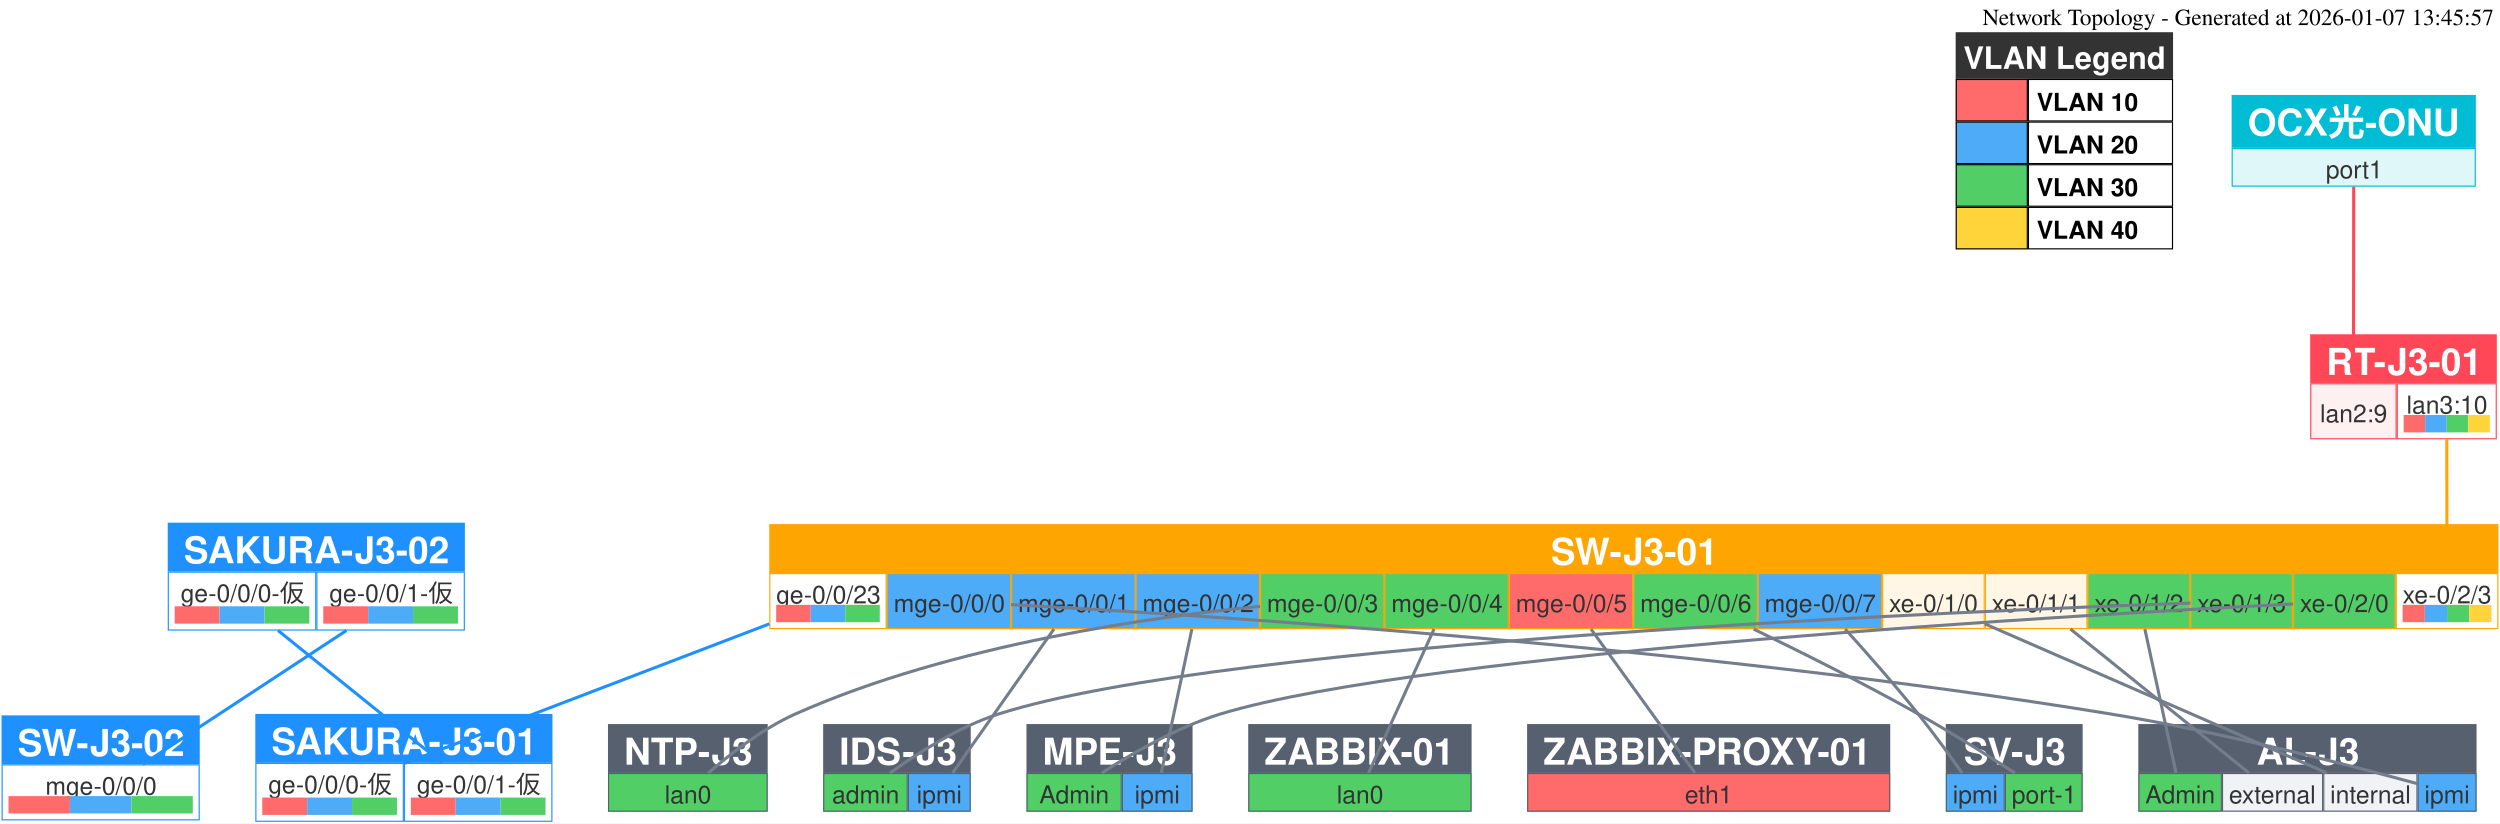
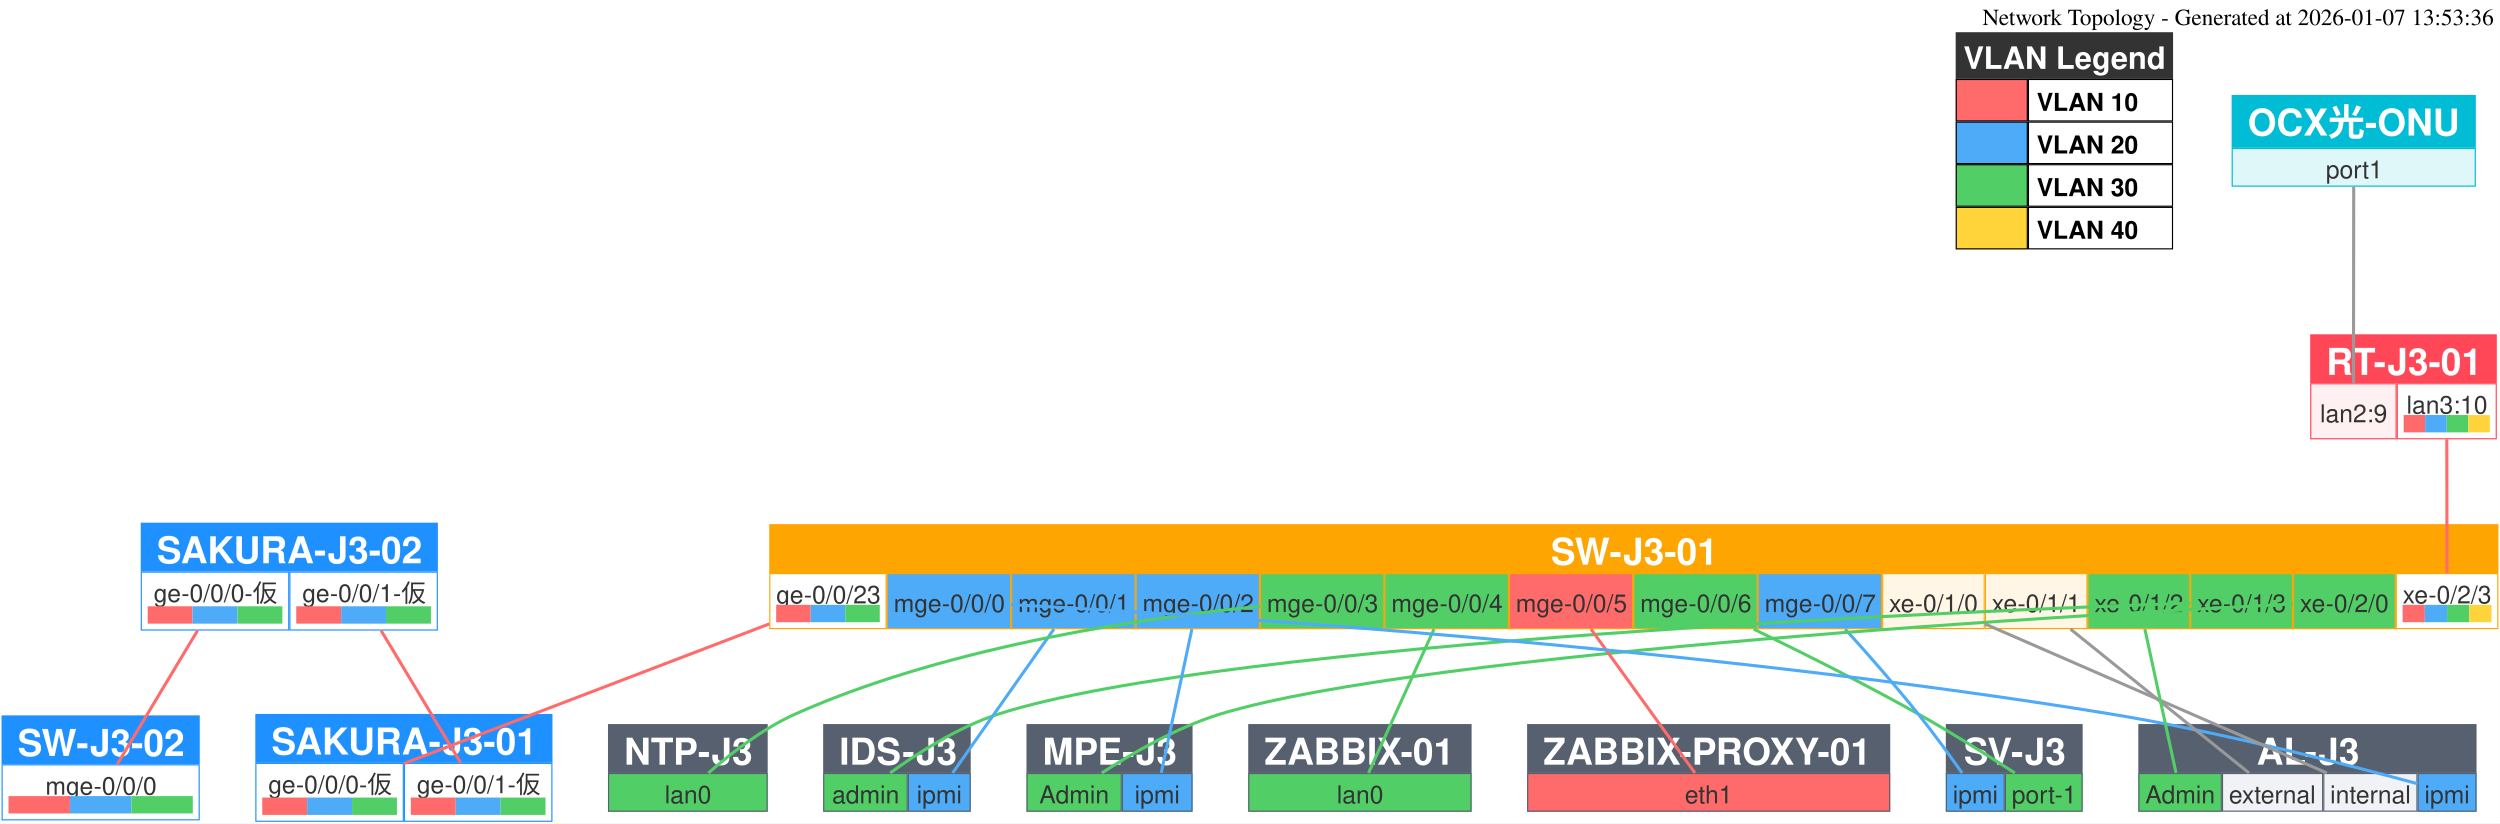
<svg xmlns="http://www.w3.org/2000/svg" width="6480pt" height="2134pt" viewBox="0.00 0.00 6480.00 2134.00">
  <g id="graph0" class="graph" transform="scale(1 1) rotate(0) translate(4 2130.25)">
    <polygon fill="#ffffff" stroke="none" points="-4,4 -4,-2130.25 6475.88,-2130.25 6475.88,4 -4,4" />
-     <text xml:space="preserve" text-anchor="middle" x="5797.12" y="-2065.25" font-family="Times,serif" font-size="60.00">Network Topology - Generated at 2026-01-07 13:45:57</text>
+     <text xml:space="preserve" text-anchor="middle" x="5797.12" y="-2065.25" font-family="Times,serif" font-size="60.00">Network Topology - Generated at 2026-01-07 13:53:36</text>
    <g id="node1" class="node">
      <polygon fill="#ffffff" stroke="none" points="5065.12,-1483.75 5065.12,-2046.75 5628.62,-2046.75 5628.62,-1483.75 5065.12,-1483.75" />
      <polygon fill="#333333" stroke="none" points="5065.12,-1925.75 5065.12,-2046.75 5628.62,-2046.75 5628.62,-1925.75 5065.12,-1925.75" />
      <text xml:space="preserve" text-anchor="start" x="5085.12" y="-1951.75" font-family="Helvetica,sans-Serif" font-weight="bold" font-size="80.00" fill="#ffffff">VLAN Legend</text>
      <polygon fill="#ff6b6b" stroke="none" points="5065.12,-1815.25 5065.12,-1925.75 5252.25,-1925.75 5252.25,-1815.25 5065.12,-1815.25" />
      <polygon fill="none" stroke="black" stroke-width="3" points="5066.62,-1816.75 5066.62,-1924.25 5250.75,-1924.25 5250.75,-1816.75 5066.62,-1816.75" />
      <polygon fill="none" stroke="black" stroke-width="3" points="5253.75,-1816.75 5253.75,-1924.25 5627.12,-1924.25 5627.12,-1816.75 5253.75,-1816.75" />
      <text xml:space="preserve" text-anchor="start" x="5275.25" y="-1842.95" font-family="Helvetica,sans-Serif" font-weight="bold" font-size="64.00">VLAN 10</text>
      <polygon fill="#4dabf7" stroke="none" stroke-width="3" points="5065.12,-1704.75 5065.12,-1815.25 5252.25,-1815.25 5252.25,-1704.75 5065.12,-1704.75" />
      <polygon fill="none" stroke="black" stroke-width="3" points="5066.62,-1706.25 5066.62,-1813.75 5250.75,-1813.75 5250.75,-1706.25 5066.62,-1706.25" />
      <polygon fill="none" stroke="black" stroke-width="3" points="5253.75,-1706.25 5253.75,-1813.75 5627.12,-1813.75 5627.12,-1706.25 5253.75,-1706.25" />
      <text xml:space="preserve" text-anchor="start" x="5275.25" y="-1732.45" font-family="Helvetica,sans-Serif" font-weight="bold" font-size="64.00">VLAN 20</text>
      <polygon fill="#51cf66" stroke="none" stroke-width="3" points="5065.12,-1594.25 5065.12,-1704.75 5252.25,-1704.75 5252.25,-1594.25 5065.12,-1594.25" />
      <polygon fill="none" stroke="black" stroke-width="3" points="5066.62,-1595.75 5066.62,-1703.25 5250.75,-1703.25 5250.75,-1595.75 5066.62,-1595.75" />
      <polygon fill="none" stroke="black" stroke-width="3" points="5253.75,-1595.75 5253.75,-1703.25 5627.12,-1703.25 5627.12,-1595.75 5253.75,-1595.75" />
      <text xml:space="preserve" text-anchor="start" x="5275.25" y="-1621.95" font-family="Helvetica,sans-Serif" font-weight="bold" font-size="64.00">VLAN 30</text>
      <polygon fill="#ffd43b" stroke="none" stroke-width="3" points="5065.12,-1483.75 5065.12,-1594.25 5252.25,-1594.25 5252.25,-1483.75 5065.12,-1483.75" />
      <polygon fill="none" stroke="black" stroke-width="3" points="5066.62,-1485.25 5066.62,-1592.75 5250.75,-1592.75 5250.75,-1485.25 5066.62,-1485.25" />
      <polygon fill="none" stroke="black" stroke-width="3" points="5253.75,-1485.25 5253.75,-1592.75 5627.12,-1592.75 5627.12,-1485.25 5253.75,-1485.25" />
      <text xml:space="preserve" text-anchor="start" x="5275.25" y="-1511.45" font-family="Helvetica,sans-Serif" font-weight="bold" font-size="64.00">VLAN 40</text>
    </g>
    <g id="node2" class="node">
-       <polygon fill="#ffffff" stroke="none" points="5780.38,-1646.38 5780.38,-1884.12 6413.38,-1884.12 6413.38,-1646.38 5780.38,-1646.38" />
-       <polygon fill="#00bcd4" stroke="none" points="5780.38,-1746.88 5780.38,-1884.12 6413.38,-1884.12 6413.38,-1746.88 5780.38,-1746.88" />
-       <text xml:space="preserve" text-anchor="start" x="5795.38" y="-1778.92" font-family="Helvetica,sans-Serif" font-weight="bold" font-size="96.00" fill="#ffffff"> OCX光-ONU </text>
-       <polygon fill="#e0f7fa" stroke="none" points="5780.38,-1646.38 5780.38,-1746.88 6413.38,-1746.88 6413.38,-1646.38 5780.38,-1646.38" />
-       <polygon fill="none" stroke="#00bcd4" stroke-width="3" points="5781.88,-1647.88 5781.88,-1745.38 6411.88,-1745.38 6411.88,-1647.88 5781.88,-1647.88" />
-       <text xml:space="preserve" text-anchor="start" x="6024.5" y="-1668.08" font-family="Helvetica,sans-Serif" font-size="64.00" fill="#333333">port1</text>
-     </g>
-     <g id="node7" class="node">
-       <polygon fill="#ffffff" stroke="none" points="5984,-991.5 5984,-1263.75 6467.75,-1263.75 6467.75,-991.5 5984,-991.5" />
-       <polygon fill="#ff4757" stroke="none" points="5984,-1137 5984,-1263.75 6467.75,-1263.75 6467.75,-1137 5984,-1137" />
-       <text xml:space="preserve" text-anchor="start" x="5999" y="-1158.55" font-family="Helvetica,sans-Serif" font-weight="bold" font-size="96.00" fill="#ffffff"> RT-J3-01 </text>
-       <polygon fill="#fff0f1" stroke="none" points="5984,-991.5 5984,-1137 6208.25,-1137 6208.25,-991.5 5984,-991.5" />
-       <polygon fill="none" stroke="#ff4757" stroke-width="3" points="5985.5,-993 5985.5,-1135.5 6206.75,-1135.5 6206.75,-993 5985.5,-993" />
-       <text xml:space="preserve" text-anchor="start" x="6009.5" y="-1035.7" font-family="Helvetica,sans-Serif" font-size="64.00" fill="#333333">lan2:9</text>
-       <polygon fill="none" stroke="#ff4757" stroke-width="3" points="6209.75,-993 6209.75,-1135.5 6466.25,-1135.5 6466.25,-993 6209.75,-993" />
-       <polygon fill="#ffffff" stroke="none" stroke-width="3" points="6226.25,-1054.5 6226.25,-1119 6449.75,-1119 6449.75,-1054.5 6226.25,-1054.5" />
-       <text xml:space="preserve" text-anchor="start" x="6233.75" y="-1058.2" font-family="Helvetica,sans-Serif" font-size="64.00" fill="#333333">lan3:10</text>
-       <polygon fill="#ff6b6b" stroke="none" stroke-width="3" points="6226.25,-1009.5 6226.25,-1054.5 6282.12,-1054.5 6282.12,-1009.5 6226.25,-1009.5" />
-       <polygon fill="#4dabf7" stroke="none" stroke-width="3" points="6282.12,-1009.5 6282.12,-1054.5 6338,-1054.5 6338,-1009.5 6282.12,-1009.5" />
-       <polygon fill="#51cf66" stroke="none" stroke-width="3" points="6338,-1009.5 6338,-1054.5 6393.88,-1054.5 6393.88,-1009.5 6338,-1009.5" />
-       <polygon fill="#ffd43b" stroke="none" stroke-width="3" points="6393.88,-1009.5 6393.88,-1054.5 6449.75,-1054.5 6449.75,-1009.5 6393.88,-1009.5" />
-     </g>
-     <g id="edge2" class="edge">
-       <path fill="none" stroke="#ff4757" stroke-width="8" d="M6096.82,-1646.42C6096.68,-1535.66 6096.36,-1266.35 6096.21,-1136.96" />
-     </g>
-     <g id="node3" class="node">
-       <polygon fill="#ffffff" stroke="none" points="657.75,0 657.75,-279.75 1428,-279.75 1428,0 657.75,0" />
-       <polygon fill="#1e90ff" stroke="none" points="657.75,-153 657.75,-279.75 1428,-279.75 1428,-153 657.75,-153" />
-       <text xml:space="preserve" text-anchor="start" x="672.75" y="-174.55" font-family="Helvetica,sans-Serif" font-weight="bold" font-size="96.00" fill="#ffffff"> SAKURA-J3-01 </text>
-       <polygon fill="none" stroke="#1e90ff" stroke-width="3" points="659.25,-1.5 659.25,-151.5 1041.38,-151.5 1041.38,-1.5 659.25,-1.5" />
-       <polygon fill="#ffffff" stroke="none" stroke-width="3" points="675.75,-63 675.75,-135 1024.88,-135 1024.88,-63 675.75,-63" />
-       <text xml:space="preserve" text-anchor="start" x="691.31" y="-74.2" font-family="Helvetica,sans-Serif" font-size="64.00" fill="#333333">ge-0/0/0-仮</text>
-       <polygon fill="#ff6b6b" stroke="none" stroke-width="3" points="675.75,-18 675.75,-63 792.12,-63 792.12,-18 675.75,-18" />
-       <polygon fill="#4dabf7" stroke="none" stroke-width="3" points="792.12,-18 792.12,-63 908.5,-63 908.5,-18 792.12,-18" />
-       <polygon fill="#51cf66" stroke="none" stroke-width="3" points="908.5,-18 908.5,-63 1024.88,-63 1024.88,-18 908.5,-18" />
-       <polygon fill="none" stroke="#1e90ff" stroke-width="3" points="1044.38,-1.5 1044.38,-151.5 1426.5,-151.5 1426.5,-1.5 1044.38,-1.5" />
-       <polygon fill="#ffffff" stroke="none" stroke-width="3" points="1060.88,-63 1060.88,-135 1410,-135 1410,-63 1060.88,-63" />
-       <text xml:space="preserve" text-anchor="start" x="1076.44" y="-74.2" font-family="Helvetica,sans-Serif" font-size="64.00" fill="#333333">ge-0/0/1-仮</text>
-       <polygon fill="#ff6b6b" stroke="none" stroke-width="3" points="1060.88,-18 1060.88,-63 1177.25,-63 1177.25,-18 1060.88,-18" />
-       <polygon fill="#4dabf7" stroke="none" stroke-width="3" points="1177.25,-18 1177.25,-63 1293.62,-63 1293.62,-18 1177.25,-18" />
-       <polygon fill="#51cf66" stroke="none" stroke-width="3" points="1293.62,-18 1293.62,-63 1410,-63 1410,-18 1293.62,-18" />
-     </g>
-     <g id="node4" class="node">
-       <polygon fill="#ffffff" stroke="none" points="2656.62,-26.25 2656.62,-253.5 3087.12,-253.5 3087.12,-26.25 2656.62,-26.25" />
-       <polygon fill="#57606f" stroke="none" points="2656.62,-126.75 2656.62,-253.5 3087.12,-253.5 3087.12,-126.75 2656.62,-126.75" />
-       <text xml:space="preserve" text-anchor="start" x="2671.62" y="-148.3" font-family="Helvetica,sans-Serif" font-weight="bold" font-size="96.00" fill="#ffffff"> MPE-J3 </text>
-       <polygon fill="#51cf66" stroke="none" points="2656.62,-26.25 2656.62,-126.75 2903.75,-126.75 2903.75,-26.25 2656.62,-26.25" />
-       <polygon fill="none" stroke="#57606f" stroke-width="3" points="2658.12,-27.75 2658.12,-125.25 2902.25,-125.25 2902.25,-27.75 2658.12,-27.75" />
-       <text xml:space="preserve" text-anchor="start" x="2689.81" y="-47.95" font-family="Helvetica,sans-Serif" font-size="64.00" fill="#333333">Admin</text>
-       <polygon fill="#4dabf7" stroke="none" stroke-width="3" points="2903.75,-26.25 2903.75,-126.75 3087.12,-126.75 3087.12,-26.25 2903.75,-26.25" />
-       <polygon fill="none" stroke="#57606f" stroke-width="3" points="2905.25,-27.75 2905.25,-125.25 3085.62,-125.25 3085.62,-27.75 2905.25,-27.75" />
-       <text xml:space="preserve" text-anchor="start" x="2936.94" y="-47.95" font-family="Helvetica,sans-Serif" font-size="64.00" fill="#333333">ipmi</text>
-     </g>
-     <g id="node5" class="node">
      <polygon fill="#ffffff" stroke="none" points="3231.38,-26.25 3231.38,-253.5 3810.38,-253.5 3810.38,-26.25 3231.38,-26.25" />
      <polygon fill="#57606f" stroke="none" points="3231.38,-126.75 3231.38,-253.5 3810.38,-253.5 3810.38,-126.75 3231.38,-126.75" />
      <text xml:space="preserve" text-anchor="start" x="3246.38" y="-148.3" font-family="Helvetica,sans-Serif" font-weight="bold" font-size="96.00" fill="#ffffff"> ZABBIX-01 </text>
      <polygon fill="#51cf66" stroke="none" points="3231.38,-26.25 3231.38,-126.75 3810.38,-126.75 3810.38,-26.25 3231.38,-26.25" />
      <polygon fill="none" stroke="#57606f" stroke-width="3" points="3232.88,-27.75 3232.88,-125.25 3808.88,-125.25 3808.88,-27.75 3232.88,-27.75" />
      <text xml:space="preserve" text-anchor="start" x="3460.88" y="-47.95" font-family="Helvetica,sans-Serif" font-size="64.00" fill="#333333">lan0</text>
    </g>
-     <g id="node6" class="node">
-       <polygon fill="#ffffff" stroke="none" points="3954.25,-26.25 3954.25,-253.5 4895.5,-253.5 4895.5,-26.25 3954.25,-26.25" />
-       <polygon fill="#57606f" stroke="none" points="3954.25,-126.75 3954.25,-253.5 4895.5,-253.5 4895.5,-126.75 3954.25,-126.75" />
-       <text xml:space="preserve" text-anchor="start" x="3969.25" y="-148.3" font-family="Helvetica,sans-Serif" font-weight="bold" font-size="96.00" fill="#ffffff"> ZABBIX-PROXY-01 </text>
-       <polygon fill="#ff6b6b" stroke="none" points="3954.25,-26.25 3954.25,-126.75 4895.5,-126.75 4895.5,-26.25 3954.25,-26.25" />
-       <polygon fill="none" stroke="#57606f" stroke-width="3" points="3955.75,-27.75 3955.75,-125.25 4894,-125.25 4894,-27.75 3955.75,-27.75" />
-       <text xml:space="preserve" text-anchor="start" x="4363" y="-47.95" font-family="Helvetica,sans-Serif" font-size="64.00" fill="#333333">eth1</text>
-     </g>
-     <g id="node14" class="node">
+     <g id="node3" class="node">
+       <polygon fill="#ffffff" stroke="none" points="5039.5,-26.25 5039.5,-253.5 5394.25,-253.5 5394.25,-26.25 5039.5,-26.25" />
+       <polygon fill="#57606f" stroke="none" points="5039.5,-126.75 5039.5,-253.5 5394.25,-253.5 5394.25,-126.75 5039.5,-126.75" />
+       <text xml:space="preserve" text-anchor="start" x="5059.38" y="-148.3" font-family="Helvetica,sans-Serif" font-weight="bold" font-size="96.00" fill="#ffffff"> SV-J3 </text>
+       <polygon fill="#4dabf7" stroke="none" points="5039.5,-26.25 5039.5,-126.75 5192.5,-126.75 5192.5,-26.25 5039.5,-26.25" />
+       <polygon fill="none" stroke="#57606f" stroke-width="3" points="5041,-27.75 5041,-125.25 5191,-125.25 5191,-27.75 5041,-27.75" />
+       <text xml:space="preserve" text-anchor="start" x="5057.5" y="-47.95" font-family="Helvetica,sans-Serif" font-size="64.00" fill="#333333">ipmi</text>
+       <polygon fill="#51cf66" stroke="none" stroke-width="3" points="5192.5,-26.25 5192.5,-126.75 5394.25,-126.75 5394.25,-26.25 5192.5,-26.25" />
+       <polygon fill="none" stroke="#57606f" stroke-width="3" points="5194,-27.75 5194,-125.25 5392.75,-125.25 5392.75,-27.75 5194,-27.75" />
+       <text xml:space="preserve" text-anchor="start" x="5210.5" y="-47.95" font-family="Helvetica,sans-Serif" font-size="64.00" fill="#333333">port-1</text>
+     </g>
+     <g id="node4" class="node">
      <polygon fill="#ffffff" stroke="none" points="1989.88,-499.5 1989.88,-771.75 6471.88,-771.75 6471.88,-499.5 1989.88,-499.5" />
      <polygon fill="#ffa502" stroke="none" points="1989.88,-645 1989.88,-771.75 6471.88,-771.75 6471.88,-645 1989.88,-645" />
      <text xml:space="preserve" text-anchor="start" x="3989" y="-666.55" font-family="Helvetica,sans-Serif" font-weight="bold" font-size="96.00" fill="#ffffff"> SW-J3-01 </text>
      <polygon fill="none" stroke="#ffa502" stroke-width="3" points="1991.38,-501 1991.38,-643.5 2292.88,-643.5 2292.88,-501 1991.38,-501" />
      <polygon fill="#ffffff" stroke="none" stroke-width="3" points="2007.88,-562.5 2007.88,-627 2276.38,-627 2276.38,-562.5 2007.88,-562.5" />
      <text xml:space="preserve" text-anchor="start" x="2007.88" y="-566.2" font-family="Helvetica,sans-Serif" font-size="64.00" fill="#333333">ge-0/0/23</text>
      <polygon fill="#ff6b6b" stroke="none" stroke-width="3" points="2007.88,-517.5 2007.88,-562.5 2097.38,-562.5 2097.38,-517.5 2007.88,-517.5" />
      <polygon fill="#4dabf7" stroke="none" stroke-width="3" points="2097.38,-517.5 2097.38,-562.5 2186.88,-562.5 2186.88,-517.5 2097.38,-517.5" />
      <polygon fill="#51cf66" stroke="none" stroke-width="3" points="2186.88,-517.5 2186.88,-562.5 2276.38,-562.5 2276.38,-517.5 2186.88,-517.5" />
      <polygon fill="#4dabf7" stroke="none" points="2294.38,-499.5 2294.38,-645 2616.88,-645 2616.88,-499.5 2294.38,-499.5" />
      <polygon fill="none" stroke="#ffa502" stroke-width="3" points="2295.88,-501 2295.88,-643.5 2615.38,-643.5 2615.38,-501 2295.88,-501" />
      <text xml:space="preserve" text-anchor="start" x="2312.38" y="-543.7" font-family="Helvetica,sans-Serif" font-size="64.00" fill="#333333">mge-0/0/0</text>
      <polygon fill="#4dabf7" stroke="none" stroke-width="3" points="2616.88,-499.5 2616.88,-645 2939.38,-645 2939.38,-499.5 2616.88,-499.5" />
      <polygon fill="none" stroke="#ffa502" stroke-width="3" points="2618.38,-501 2618.38,-643.5 2937.88,-643.5 2937.88,-501 2618.38,-501" />
      <text xml:space="preserve" text-anchor="start" x="2634.88" y="-543.7" font-family="Helvetica,sans-Serif" font-size="64.00" fill="#333333">mge-0/0/1</text>
      <polygon fill="#4dabf7" stroke="none" stroke-width="3" points="2939.38,-499.5 2939.38,-645 3261.88,-645 3261.88,-499.5 2939.38,-499.5" />
      <polygon fill="none" stroke="#ffa502" stroke-width="3" points="2940.88,-501 2940.88,-643.5 3260.38,-643.5 3260.38,-501 2940.88,-501" />
      <text xml:space="preserve" text-anchor="start" x="2957.38" y="-543.7" font-family="Helvetica,sans-Serif" font-size="64.00" fill="#333333">mge-0/0/2</text>
      <polygon fill="#51cf66" stroke="none" stroke-width="3" points="3261.88,-499.5 3261.88,-645 3584.38,-645 3584.38,-499.5 3261.88,-499.5" />
      <polygon fill="none" stroke="#ffa502" stroke-width="3" points="3263.38,-501 3263.38,-643.5 3582.88,-643.5 3582.88,-501 3263.38,-501" />
      <text xml:space="preserve" text-anchor="start" x="3279.88" y="-543.7" font-family="Helvetica,sans-Serif" font-size="64.00" fill="#333333">mge-0/0/3</text>
      <polygon fill="#51cf66" stroke="none" stroke-width="3" points="3584.38,-499.5 3584.38,-645 3906.88,-645 3906.88,-499.5 3584.38,-499.5" />
      <polygon fill="none" stroke="#ffa502" stroke-width="3" points="3585.88,-501 3585.88,-643.5 3905.38,-643.5 3905.38,-501 3585.88,-501" />
      <text xml:space="preserve" text-anchor="start" x="3602.38" y="-543.7" font-family="Helvetica,sans-Serif" font-size="64.00" fill="#333333">mge-0/0/4</text>
      <polygon fill="#ff6b6b" stroke="none" stroke-width="3" points="3906.88,-499.5 3906.88,-645 4229.38,-645 4229.38,-499.5 3906.88,-499.5" />
      <polygon fill="none" stroke="#ffa502" stroke-width="3" points="3908.38,-501 3908.38,-643.5 4227.88,-643.5 4227.88,-501 3908.38,-501" />
      <text xml:space="preserve" text-anchor="start" x="3924.88" y="-543.7" font-family="Helvetica,sans-Serif" font-size="64.00" fill="#333333">mge-0/0/5</text>
      <polygon fill="#51cf66" stroke="none" stroke-width="3" points="4229.38,-499.5 4229.38,-645 4551.88,-645 4551.88,-499.5 4229.38,-499.5" />
      <polygon fill="none" stroke="#ffa502" stroke-width="3" points="4230.88,-501 4230.88,-643.5 4550.38,-643.5 4550.38,-501 4230.88,-501" />
      <text xml:space="preserve" text-anchor="start" x="4247.38" y="-543.7" font-family="Helvetica,sans-Serif" font-size="64.00" fill="#333333">mge-0/0/6</text>
      <polygon fill="#4dabf7" stroke="none" stroke-width="3" points="4551.88,-499.5 4551.88,-645 4874.38,-645 4874.38,-499.5 4551.88,-499.5" />
      <polygon fill="none" stroke="#ffa502" stroke-width="3" points="4553.38,-501 4553.38,-643.5 4872.88,-643.5 4872.88,-501 4553.38,-501" />
      <text xml:space="preserve" text-anchor="start" x="4569.88" y="-543.7" font-family="Helvetica,sans-Serif" font-size="64.00" fill="#333333">mge-0/0/7</text>
      <polygon fill="#fff6e5" stroke="none" stroke-width="3" points="4874.38,-499.5 4874.38,-645 5140.62,-645 5140.62,-499.5 4874.38,-499.5" />
      <polygon fill="none" stroke="#ffa502" stroke-width="3" points="4875.88,-501 4875.88,-643.5 5139.12,-643.5 5139.12,-501 4875.88,-501" />
      <text xml:space="preserve" text-anchor="start" x="4892.38" y="-543.7" font-family="Helvetica,sans-Serif" font-size="64.00" fill="#333333">xe-0/1/0</text>
      <polygon fill="#fff6e5" stroke="none" stroke-width="3" points="5140.62,-499.5 5140.62,-645 5406.88,-645 5406.88,-499.5 5140.62,-499.5" />
      <polygon fill="none" stroke="#ffa502" stroke-width="3" points="5142.12,-501 5142.12,-643.5 5405.38,-643.5 5405.38,-501 5142.12,-501" />
      <text xml:space="preserve" text-anchor="start" x="5158.62" y="-543.7" font-family="Helvetica,sans-Serif" font-size="64.00" fill="#333333">xe-0/1/1</text>
      <polygon fill="#51cf66" stroke="none" stroke-width="3" points="5406.88,-499.5 5406.88,-645 5673.12,-645 5673.12,-499.5 5406.88,-499.5" />
      <polygon fill="none" stroke="#ffa502" stroke-width="3" points="5408.38,-501 5408.38,-643.5 5671.62,-643.5 5671.62,-501 5408.38,-501" />
      <text xml:space="preserve" text-anchor="start" x="5424.88" y="-543.7" font-family="Helvetica,sans-Serif" font-size="64.00" fill="#333333">xe-0/1/2</text>
      <polygon fill="#51cf66" stroke="none" stroke-width="3" points="5673.12,-499.5 5673.12,-645 5939.38,-645 5939.38,-499.5 5673.12,-499.5" />
      <polygon fill="none" stroke="#ffa502" stroke-width="3" points="5674.62,-501 5674.62,-643.5 5937.88,-643.5 5937.88,-501 5674.62,-501" />
      <text xml:space="preserve" text-anchor="start" x="5691.12" y="-543.7" font-family="Helvetica,sans-Serif" font-size="64.00" fill="#333333">xe-0/1/3</text>
      <polygon fill="#51cf66" stroke="none" stroke-width="3" points="5939.38,-499.5 5939.38,-645 6205.62,-645 6205.62,-499.5 5939.38,-499.5" />
      <polygon fill="none" stroke="#ffa502" stroke-width="3" points="5940.88,-501 5940.88,-643.5 6204.12,-643.5 6204.12,-501 5940.88,-501" />
      <text xml:space="preserve" text-anchor="start" x="5957.38" y="-543.7" font-family="Helvetica,sans-Serif" font-size="64.00" fill="#333333">xe-0/2/0</text>
      <polygon fill="none" stroke="#ffa502" stroke-width="3" points="6207.12,-501 6207.12,-643.5 6470.38,-643.5 6470.38,-501 6207.12,-501" />
      <polygon fill="#ffffff" stroke="none" stroke-width="3" points="6223.62,-562.5 6223.62,-627 6453.88,-627 6453.88,-562.5 6223.62,-562.5" />
      <text xml:space="preserve" text-anchor="start" x="6223.62" y="-566.2" font-family="Helvetica,sans-Serif" font-size="64.00" fill="#333333">xe-0/2/3</text>
      <polygon fill="#ff6b6b" stroke="none" stroke-width="3" points="6223.62,-517.5 6223.62,-562.5 6281.19,-562.5 6281.19,-517.5 6223.62,-517.5" />
      <polygon fill="#4dabf7" stroke="none" stroke-width="3" points="6281.19,-517.5 6281.19,-562.5 6338.75,-562.5 6338.75,-517.5 6281.19,-517.5" />
      <polygon fill="#51cf66" stroke="none" stroke-width="3" points="6338.75,-517.5 6338.75,-562.5 6396.31,-562.5 6396.31,-517.5 6338.75,-517.5" />
      <polygon fill="#ffd43b" stroke="none" stroke-width="3" points="6396.31,-517.5 6396.31,-562.5 6453.88,-562.5 6453.88,-517.5 6396.31,-517.5" />
    </g>
-     <g id="edge1" class="edge">
-       <path fill="none" stroke="#ffa502" stroke-width="8" d="M6338.11,-991.74C6338.25,-898.9 6338.5,-737.81 6338.64,-644.9" />
+     <g id="edge12" class="edge">
+       <path fill="none" stroke="#51cf66" stroke-width="8" d="M3713.06,-499.72C3666.77,-398.03 3583.14,-214.29 3543.24,-126.62" />
+     </g>
+     <g id="edge14" class="edge">
+       <path fill="none" stroke="#51cf66" stroke-width="8" d="M4541.43,-499.63C4659.03,-442.69 4825.7,-359.61 4967.88,-279.75 5055.61,-230.47 5153.29,-168.82 5218.55,-126.62" />
+     </g>
+     <g id="edge17" class="edge">
+       <path fill="none" stroke="#4dabf7" stroke-width="8" d="M4778.76,-499.66C4831.29,-441.54 4906.12,-356.87 4967.88,-279.75 5008.68,-228.79 5052.52,-168.11 5081.83,-126.6" />
+     </g>
+     <g id="node7" class="node">
+       <polygon fill="#ffffff" stroke="none" points="657.75,0 657.75,-279.75 1428,-279.75 1428,0 657.75,0" />
+       <polygon fill="#1e90ff" stroke="none" points="657.75,-153 657.75,-279.75 1428,-279.75 1428,-153 657.75,-153" />
+       <text xml:space="preserve" text-anchor="start" x="672.75" y="-174.55" font-family="Helvetica,sans-Serif" font-weight="bold" font-size="96.00" fill="#ffffff"> SAKURA-J3-01 </text>
+       <polygon fill="none" stroke="#1e90ff" stroke-width="3" points="659.25,-1.5 659.25,-151.5 1041.38,-151.5 1041.38,-1.5 659.25,-1.5" />
+       <polygon fill="#ffffff" stroke="none" stroke-width="3" points="675.75,-63 675.75,-135 1024.88,-135 1024.88,-63 675.75,-63" />
+       <text xml:space="preserve" text-anchor="start" x="691.31" y="-74.2" font-family="Helvetica,sans-Serif" font-size="64.00" fill="#333333">ge-0/0/0-仮</text>
+       <polygon fill="#ff6b6b" stroke="none" stroke-width="3" points="675.75,-18 675.75,-63 792.12,-63 792.12,-18 675.75,-18" />
+       <polygon fill="#4dabf7" stroke="none" stroke-width="3" points="792.12,-18 792.12,-63 908.5,-63 908.5,-18 792.12,-18" />
+       <polygon fill="#51cf66" stroke="none" stroke-width="3" points="908.5,-18 908.5,-63 1024.88,-63 1024.88,-18 908.5,-18" />
+       <polygon fill="none" stroke="#1e90ff" stroke-width="3" points="1044.38,-1.5 1044.38,-151.5 1426.5,-151.5 1426.5,-1.5 1044.38,-1.5" />
+       <polygon fill="#ffffff" stroke="none" stroke-width="3" points="1060.88,-63 1060.88,-135 1410,-135 1410,-63 1060.88,-63" />
+       <text xml:space="preserve" text-anchor="start" x="1076.44" y="-74.2" font-family="Helvetica,sans-Serif" font-size="64.00" fill="#333333">ge-0/0/1-仮</text>
+       <polygon fill="#ff6b6b" stroke="none" stroke-width="3" points="1060.88,-18 1060.88,-63 1177.25,-63 1177.25,-18 1060.88,-18" />
+       <polygon fill="#4dabf7" stroke="none" stroke-width="3" points="1177.25,-18 1177.25,-63 1293.62,-63 1293.62,-18 1177.25,-18" />
+       <polygon fill="#51cf66" stroke="none" stroke-width="3" points="1293.62,-18 1293.62,-63 1410,-63 1410,-18 1293.62,-18" />
+     </g>
+     <g id="edge18" class="edge">
+       <path fill="none" stroke="#ff6b6b" stroke-width="8" d="M1990.14,-513.16C1754.45,-423.08 1301.14,-249.81 1042.87,-151.1" />
    </g>
    <g id="node8" class="node">
-       <polygon fill="#ffffff" stroke="none" points="430.75,-495.75 430.75,-775.5 1201,-775.5 1201,-495.75 430.75,-495.75" />
-       <polygon fill="#1e90ff" stroke="none" points="430.75,-648.75 430.75,-775.5 1201,-775.5 1201,-648.75 430.75,-648.75" />
-       <text xml:space="preserve" text-anchor="start" x="445.75" y="-670.3" font-family="Helvetica,sans-Serif" font-weight="bold" font-size="96.00" fill="#ffffff"> SAKURA-J3-02 </text>
-       <polygon fill="none" stroke="#1e90ff" stroke-width="3" points="432.25,-497.25 432.25,-647.25 814.38,-647.25 814.38,-497.25 432.25,-497.25" />
-       <polygon fill="#ffffff" stroke="none" stroke-width="3" points="448.75,-558.75 448.75,-630.75 797.88,-630.75 797.88,-558.75 448.75,-558.75" />
-       <text xml:space="preserve" text-anchor="start" x="464.31" y="-569.95" font-family="Helvetica,sans-Serif" font-size="64.00" fill="#333333">ge-0/0/0-仮</text>
-       <polygon fill="#ff6b6b" stroke="none" stroke-width="3" points="448.75,-513.75 448.75,-558.75 565.12,-558.75 565.12,-513.75 448.75,-513.75" />
-       <polygon fill="#4dabf7" stroke="none" stroke-width="3" points="565.12,-513.75 565.12,-558.75 681.5,-558.75 681.5,-513.75 565.12,-513.75" />
-       <polygon fill="#51cf66" stroke="none" stroke-width="3" points="681.5,-513.75 681.5,-558.75 797.88,-558.75 797.88,-513.75 681.5,-513.75" />
-       <polygon fill="none" stroke="#1e90ff" stroke-width="3" points="817.38,-497.25 817.38,-647.25 1199.5,-647.25 1199.5,-497.25 817.38,-497.25" />
-       <polygon fill="#ffffff" stroke="none" stroke-width="3" points="833.88,-558.75 833.88,-630.75 1183,-630.75 1183,-558.75 833.88,-558.75" />
-       <text xml:space="preserve" text-anchor="start" x="849.44" y="-569.95" font-family="Helvetica,sans-Serif" font-size="64.00" fill="#333333">ge-0/0/1-仮</text>
-       <polygon fill="#ff6b6b" stroke="none" stroke-width="3" points="833.88,-513.75 833.88,-558.75 950.25,-558.75 950.25,-513.75 833.88,-513.75" />
-       <polygon fill="#4dabf7" stroke="none" stroke-width="3" points="950.25,-513.75 950.25,-558.75 1066.62,-558.75 1066.62,-513.75 950.25,-513.75" />
-       <polygon fill="#51cf66" stroke="none" stroke-width="3" points="1066.62,-513.75 1066.62,-558.75 1183,-558.75 1183,-513.75 1066.62,-513.75" />
-     </g>
-     <g id="edge5" class="edge">
-       <path fill="none" stroke="#1e90ff" stroke-width="8" d="M716.61,-495.99C831.83,-403.06 1026.66,-245.91 1141.95,-152.9" />
+       <polygon fill="#ffffff" stroke="none" points="2129.62,-26.25 2129.62,-253.5 2512.12,-253.5 2512.12,-26.25 2129.62,-26.25" />
+       <polygon fill="#57606f" stroke="none" points="2129.62,-126.75 2129.62,-253.5 2512.12,-253.5 2512.12,-126.75 2129.62,-126.75" />
+       <text xml:space="preserve" text-anchor="start" x="2144.62" y="-148.3" font-family="Helvetica,sans-Serif" font-weight="bold" font-size="96.00" fill="#ffffff"> IDS-J3 </text>
+       <polygon fill="#51cf66" stroke="none" points="2129.62,-26.25 2129.62,-126.75 2349,-126.75 2349,-26.25 2129.62,-26.25" />
+       <polygon fill="none" stroke="#57606f" stroke-width="3" points="2131.12,-27.75 2131.12,-125.25 2347.5,-125.25 2347.5,-27.75 2131.12,-27.75" />
+       <text xml:space="preserve" text-anchor="start" x="2152.69" y="-47.95" font-family="Helvetica,sans-Serif" font-size="64.00" fill="#333333">admin</text>
+       <polygon fill="#4dabf7" stroke="none" stroke-width="3" points="2349,-26.25 2349,-126.75 2512.12,-126.75 2512.12,-26.25 2349,-26.25" />
+       <polygon fill="none" stroke="#57606f" stroke-width="3" points="2350.5,-27.75 2350.5,-125.25 2510.62,-125.25 2510.62,-27.75 2350.5,-27.75" />
+       <text xml:space="preserve" text-anchor="start" x="2372.06" y="-47.95" font-family="Helvetica,sans-Serif" font-size="64.00" fill="#333333">ipmi</text>
+     </g>
+     <g id="edge9" class="edge">
+       <path fill="none" stroke="#51cf66" stroke-width="8" d="M5673.41,-566.94C5142.75,-548.55 3175.17,-468.76 2584.88,-279.75 2478.62,-245.73 2369.77,-174.87 2303.34,-126.73" />
+     </g>
+     <g id="edge15" class="edge">
+       <path fill="none" stroke="#4dabf7" stroke-width="8" d="M2727.77,-499.72C2656.19,-398.03 2526.85,-214.29 2465.14,-126.62" />
    </g>
    <g id="node9" class="node">
-       <polygon fill="#ffffff" stroke="none" points="0,-3.75 0,-276 513.75,-276 513.75,-3.75 0,-3.75" />
-       <polygon fill="#1e90ff" stroke="none" points="0,-149.25 0,-276 513.75,-276 513.75,-149.25 0,-149.25" />
-       <text xml:space="preserve" text-anchor="start" x="15" y="-170.8" font-family="Helvetica,sans-Serif" font-weight="bold" font-size="96.00" fill="#ffffff"> SW-J3-02 </text>
-       <polygon fill="none" stroke="#1e90ff" stroke-width="3" points="1.5,-5.25 1.5,-147.75 512.25,-147.75 512.25,-5.25 1.5,-5.25" />
-       <polygon fill="#ffffff" stroke="none" stroke-width="3" points="18,-66.75 18,-131.25 495.75,-131.25 495.75,-66.75 18,-66.75" />
-       <text xml:space="preserve" text-anchor="start" x="113.62" y="-70.45" font-family="Helvetica,sans-Serif" font-size="64.00" fill="#333333">mge-0/0/0</text>
-       <polygon fill="#ff6b6b" stroke="none" stroke-width="3" points="18,-21.75 18,-66.75 177.25,-66.75 177.25,-21.75 18,-21.75" />
-       <polygon fill="#4dabf7" stroke="none" stroke-width="3" points="177.25,-21.75 177.25,-66.75 336.5,-66.75 336.5,-21.75 177.25,-21.75" />
-       <polygon fill="#51cf66" stroke="none" stroke-width="3" points="336.5,-21.75 336.5,-66.75 495.75,-66.75 495.75,-21.75 336.5,-21.75" />
-     </g>
-     <g id="edge3" class="edge">
-       <path fill="none" stroke="#1e90ff" stroke-width="8" d="M893.88,-495.99C750.47,-401.78 506.59,-241.56 365.85,-149.09" />
+       <polygon fill="#ffffff" stroke="none" points="2656.62,-26.25 2656.62,-253.5 3087.12,-253.5 3087.12,-26.25 2656.62,-26.25" />
+       <polygon fill="#57606f" stroke="none" points="2656.62,-126.75 2656.62,-253.5 3087.12,-253.5 3087.12,-126.75 2656.62,-126.75" />
+       <text xml:space="preserve" text-anchor="start" x="2671.62" y="-148.3" font-family="Helvetica,sans-Serif" font-weight="bold" font-size="96.00" fill="#ffffff"> MPE-J3 </text>
+       <polygon fill="#51cf66" stroke="none" points="2656.62,-26.25 2656.62,-126.75 2903.75,-126.75 2903.75,-26.25 2656.62,-26.25" />
+       <polygon fill="none" stroke="#57606f" stroke-width="3" points="2658.12,-27.75 2658.12,-125.25 2902.25,-125.25 2902.25,-27.75 2658.12,-27.75" />
+       <text xml:space="preserve" text-anchor="start" x="2689.81" y="-47.95" font-family="Helvetica,sans-Serif" font-size="64.00" fill="#333333">Admin</text>
+       <polygon fill="#4dabf7" stroke="none" stroke-width="3" points="2903.75,-26.25 2903.75,-126.75 3087.12,-126.75 3087.12,-26.25 2903.75,-26.25" />
+       <polygon fill="none" stroke="#57606f" stroke-width="3" points="2905.25,-27.75 2905.25,-125.25 3085.62,-125.25 3085.62,-27.75 2905.25,-27.75" />
+       <text xml:space="preserve" text-anchor="start" x="2936.94" y="-47.95" font-family="Helvetica,sans-Serif" font-size="64.00" fill="#333333">ipmi</text>
+     </g>
+     <g id="edge10" class="edge">
+       <path fill="none" stroke="#51cf66" stroke-width="8" d="M5939.65,-564.8C5442.34,-539.61 3691.91,-441.18 3159.88,-279.75 3045.35,-245 2925.42,-174.5 2851.74,-126.63" />
+     </g>
+     <g id="edge11" class="edge">
+       <path fill="none" stroke="#4dabf7" stroke-width="8" d="M3085.39,-499.72C3063.72,-398.03 3024.58,-214.29 3005.9,-126.62" />
    </g>
    <g id="node10" class="node">
+       <polygon fill="#ffffff" stroke="none" points="1571.88,-26.25 1571.88,-253.5 1985.88,-253.5 1985.88,-26.25 1571.88,-26.25" />
+       <polygon fill="#57606f" stroke="none" points="1571.88,-126.75 1571.88,-253.5 1985.88,-253.5 1985.88,-126.75 1571.88,-126.75" />
+       <text xml:space="preserve" text-anchor="start" x="1586.88" y="-148.3" font-family="Helvetica,sans-Serif" font-weight="bold" font-size="96.00" fill="#ffffff"> NTP-J3 </text>
+       <polygon fill="#51cf66" stroke="none" points="1571.88,-26.25 1571.88,-126.75 1985.88,-126.75 1985.88,-26.25 1571.88,-26.25" />
+       <polygon fill="none" stroke="#57606f" stroke-width="3" points="1573.38,-27.75 1573.38,-125.25 1984.38,-125.25 1984.38,-27.75 1573.38,-27.75" />
+       <text xml:space="preserve" text-anchor="start" x="1718.88" y="-47.95" font-family="Helvetica,sans-Serif" font-size="64.00" fill="#333333">lan0</text>
+     </g>
+     <g id="edge13" class="edge">
+       <path fill="none" stroke="#51cf66" stroke-width="8" d="M3261.92,-558.6C2999.5,-533.31 2468.05,-462.34 2057.88,-279.75 1971.38,-241.25 1885.21,-173.06 1832.01,-126.6" />
+     </g>
+     <g id="node11" class="node">
+       <polygon fill="#ffffff" stroke="none" points="3954.25,-26.25 3954.25,-253.5 4895.5,-253.5 4895.5,-26.25 3954.25,-26.25" />
+       <polygon fill="#57606f" stroke="none" points="3954.25,-126.75 3954.25,-253.5 4895.5,-253.5 4895.5,-126.75 3954.25,-126.75" />
+       <text xml:space="preserve" text-anchor="start" x="3969.25" y="-148.3" font-family="Helvetica,sans-Serif" font-weight="bold" font-size="96.00" fill="#ffffff"> ZABBIX-PROXY-01 </text>
+       <polygon fill="#ff6b6b" stroke="none" points="3954.25,-26.25 3954.25,-126.75 4895.5,-126.75 4895.5,-26.25 3954.25,-26.25" />
+       <polygon fill="none" stroke="#57606f" stroke-width="3" points="3955.75,-27.75 3955.75,-125.25 4894,-125.25 4894,-27.75 3955.75,-27.75" />
+       <text xml:space="preserve" text-anchor="start" x="4363" y="-47.95" font-family="Helvetica,sans-Serif" font-size="64.00" fill="#333333">eth1</text>
+     </g>
+     <g id="edge16" class="edge">
+       <path fill="none" stroke="#ff6b6b" stroke-width="8" d="M4119.81,-499.72C4193.29,-398.03 4326.04,-214.29 4389.38,-126.62" />
+     </g>
+     <g id="node14" class="node">
      <polygon fill="#ffffff" stroke="none" points="5538.5,-26.25 5538.5,-253.5 6415.25,-253.5 6415.25,-26.25 5538.5,-26.25" />
      <polygon fill="#57606f" stroke="none" points="5538.5,-126.75 5538.5,-253.5 6415.25,-253.5 6415.25,-126.75 5538.5,-126.75" />
      <text xml:space="preserve" text-anchor="start" x="5818.62" y="-148.3" font-family="Helvetica,sans-Serif" font-weight="bold" font-size="96.00" fill="#ffffff"> AL-J3 </text>
      <polygon fill="#51cf66" stroke="none" points="5538.5,-26.25 5538.5,-126.75 5755.25,-126.75 5755.25,-26.25 5538.5,-26.25" />
      <polygon fill="none" stroke="#57606f" stroke-width="3" points="5540,-27.75 5540,-125.25 5753.75,-125.25 5753.75,-27.75 5540,-27.75" />
      <text xml:space="preserve" text-anchor="start" x="5556.5" y="-47.95" font-family="Helvetica,sans-Serif" font-size="64.00" fill="#333333">Admin</text>
      <polygon fill="#f1f2f6" stroke="none" stroke-width="3" points="5755.25,-26.25 5755.25,-126.75 6017.75,-126.75 6017.75,-26.25 5755.25,-26.25" />
      <polygon fill="none" stroke="#57606f" stroke-width="3" points="5756.75,-27.75 5756.75,-125.25 6016.25,-125.25 6016.25,-27.75 5756.75,-27.75" />
      <text xml:space="preserve" text-anchor="start" x="5773.25" y="-47.95" font-family="Helvetica,sans-Serif" font-size="64.00" fill="#333333">external</text>
      <polygon fill="#f1f2f6" stroke="none" stroke-width="3" points="6017.75,-26.25 6017.75,-126.75 6262.25,-126.75 6262.25,-26.25 6017.75,-26.25" />
      <polygon fill="none" stroke="#57606f" stroke-width="3" points="6019.25,-27.75 6019.25,-125.25 6260.75,-125.25 6260.75,-27.75 6019.25,-27.75" />
      <text xml:space="preserve" text-anchor="start" x="6035.75" y="-47.95" font-family="Helvetica,sans-Serif" font-size="64.00" fill="#333333">internal</text>
      <polygon fill="#4dabf7" stroke="none" stroke-width="3" points="6262.25,-26.25 6262.25,-126.75 6415.25,-126.75 6415.25,-26.25 6262.25,-26.25" />
      <polygon fill="none" stroke="#57606f" stroke-width="3" points="6263.75,-27.75 6263.75,-125.25 6413.75,-125.25 6413.75,-27.75 6263.75,-27.75" />
      <text xml:space="preserve" text-anchor="start" x="6280.25" y="-47.95" font-family="Helvetica,sans-Serif" font-size="64.00" fill="#333333">ipmi</text>
    </g>
-     <g id="node11" class="node">
-       <polygon fill="#ffffff" stroke="none" points="2129.62,-26.25 2129.62,-253.5 2512.12,-253.5 2512.12,-26.25 2129.62,-26.25" />
-       <polygon fill="#57606f" stroke="none" points="2129.62,-126.75 2129.62,-253.5 2512.12,-253.5 2512.12,-126.75 2129.62,-126.75" />
-       <text xml:space="preserve" text-anchor="start" x="2144.62" y="-148.3" font-family="Helvetica,sans-Serif" font-weight="bold" font-size="96.00" fill="#ffffff"> IDS-J3 </text>
-       <polygon fill="#51cf66" stroke="none" points="2129.62,-26.25 2129.62,-126.75 2349,-126.75 2349,-26.25 2129.62,-26.25" />
-       <polygon fill="none" stroke="#57606f" stroke-width="3" points="2131.12,-27.75 2131.12,-125.25 2347.5,-125.25 2347.5,-27.75 2131.12,-27.75" />
-       <text xml:space="preserve" text-anchor="start" x="2152.69" y="-47.95" font-family="Helvetica,sans-Serif" font-size="64.00" fill="#333333">admin</text>
-       <polygon fill="#4dabf7" stroke="none" stroke-width="3" points="2349,-26.25 2349,-126.75 2512.12,-126.75 2512.12,-26.25 2349,-26.25" />
-       <polygon fill="none" stroke="#57606f" stroke-width="3" points="2350.5,-27.75 2350.5,-125.25 2510.62,-125.25 2510.62,-27.75 2350.5,-27.75" />
-       <text xml:space="preserve" text-anchor="start" x="2372.06" y="-47.95" font-family="Helvetica,sans-Serif" font-size="64.00" fill="#333333">ipmi</text>
+     <g id="edge4" class="edge">
+       <path fill="none" stroke="#4dabf7" stroke-width="8" d="M2616.49,-563.12C3068.15,-538.68 4385.48,-456.44 5465.88,-279.75 5763.7,-231.04 6111.41,-140.01 6262.36,-98.77" />
+     </g>
+     <g id="edge6" class="edge">
+       <path fill="none" stroke="#999999" stroke-width="8" d="M5140.46,-513.28C5365.31,-415.25 5816.67,-218.47 6027.13,-126.71" />
+     </g>
+     <g id="edge7" class="edge">
+       <path fill="none" stroke="#999999" stroke-width="8" d="M5362.52,-499.72C5488.72,-398.03 5716.74,-214.29 5825.54,-126.62" />
+     </g>
+     <g id="edge8" class="edge">
+       <path fill="none" stroke="#51cf66" stroke-width="8" d="M5555.48,-499.72C5577.5,-398.03 5617.27,-214.29 5636.24,-126.62" />
+     </g>
+     <g id="node5" class="node">
+       <polygon fill="#ffffff" stroke="none" points="5780.38,-1646.38 5780.38,-1884.12 6413.38,-1884.12 6413.38,-1646.38 5780.38,-1646.38" />
+       <polygon fill="#00bcd4" stroke="none" points="5780.38,-1746.88 5780.38,-1884.12 6413.38,-1884.12 6413.38,-1746.88 5780.38,-1746.88" />
+       <text xml:space="preserve" text-anchor="start" x="5795.38" y="-1778.92" font-family="Helvetica,sans-Serif" font-weight="bold" font-size="96.00" fill="#ffffff"> OCX光-ONU </text>
+       <polygon fill="#e0f7fa" stroke="none" points="5780.38,-1646.38 5780.38,-1746.88 6413.38,-1746.88 6413.38,-1646.38 5780.38,-1646.38" />
+       <polygon fill="none" stroke="#00bcd4" stroke-width="3" points="5781.88,-1647.88 5781.88,-1745.38 6411.88,-1745.38 6411.88,-1647.88 5781.88,-1647.88" />
+       <text xml:space="preserve" text-anchor="start" x="6024.5" y="-1668.08" font-family="Helvetica,sans-Serif" font-size="64.00" fill="#333333">port1</text>
    </g>
    <g id="node12" class="node">
-       <polygon fill="#ffffff" stroke="none" points="1571.88,-26.25 1571.88,-253.5 1985.88,-253.5 1985.88,-26.25 1571.88,-26.25" />
-       <polygon fill="#57606f" stroke="none" points="1571.88,-126.75 1571.88,-253.5 1985.88,-253.5 1985.88,-126.75 1571.88,-126.75" />
-       <text xml:space="preserve" text-anchor="start" x="1586.88" y="-148.3" font-family="Helvetica,sans-Serif" font-weight="bold" font-size="96.00" fill="#ffffff"> NTP-J3 </text>
-       <polygon fill="#51cf66" stroke="none" points="1571.88,-26.25 1571.88,-126.75 1985.88,-126.75 1985.88,-26.25 1571.88,-26.25" />
-       <polygon fill="none" stroke="#57606f" stroke-width="3" points="1573.38,-27.75 1573.38,-125.25 1984.38,-125.25 1984.38,-27.75 1573.38,-27.75" />
-       <text xml:space="preserve" text-anchor="start" x="1718.88" y="-47.95" font-family="Helvetica,sans-Serif" font-size="64.00" fill="#333333">lan0</text>
+       <polygon fill="#ffffff" stroke="none" points="5984,-991.5 5984,-1263.75 6467.75,-1263.75 6467.75,-991.5 5984,-991.5" />
+       <polygon fill="#ff4757" stroke="none" points="5984,-1137 5984,-1263.75 6467.75,-1263.75 6467.75,-1137 5984,-1137" />
+       <text xml:space="preserve" text-anchor="start" x="5999" y="-1158.55" font-family="Helvetica,sans-Serif" font-weight="bold" font-size="96.00" fill="#ffffff"> RT-J3-01 </text>
+       <polygon fill="#fff0f1" stroke="none" points="5984,-991.5 5984,-1137 6208.25,-1137 6208.25,-991.5 5984,-991.5" />
+       <polygon fill="none" stroke="#ff4757" stroke-width="3" points="5985.5,-993 5985.5,-1135.5 6206.75,-1135.5 6206.75,-993 5985.5,-993" />
+       <text xml:space="preserve" text-anchor="start" x="6009.5" y="-1035.7" font-family="Helvetica,sans-Serif" font-size="64.00" fill="#333333">lan2:9</text>
+       <polygon fill="none" stroke="#ff4757" stroke-width="3" points="6209.75,-993 6209.75,-1135.5 6466.25,-1135.5 6466.25,-993 6209.75,-993" />
+       <polygon fill="#ffffff" stroke="none" stroke-width="3" points="6226.25,-1054.5 6226.25,-1119 6449.75,-1119 6449.75,-1054.5 6226.25,-1054.5" />
+       <text xml:space="preserve" text-anchor="start" x="6233.75" y="-1058.2" font-family="Helvetica,sans-Serif" font-size="64.00" fill="#333333">lan3:10</text>
+       <polygon fill="#ff6b6b" stroke="none" stroke-width="3" points="6226.25,-1009.5 6226.25,-1054.5 6282.12,-1054.5 6282.12,-1009.5 6226.25,-1009.5" />
+       <polygon fill="#4dabf7" stroke="none" stroke-width="3" points="6282.12,-1009.5 6282.12,-1054.5 6338,-1054.5 6338,-1009.5 6282.12,-1009.5" />
+       <polygon fill="#51cf66" stroke="none" stroke-width="3" points="6338,-1009.5 6338,-1054.5 6393.88,-1054.5 6393.88,-1009.5 6338,-1009.5" />
+       <polygon fill="#ffd43b" stroke="none" stroke-width="3" points="6393.88,-1009.5 6393.88,-1054.5 6449.75,-1054.5 6449.75,-1009.5 6393.88,-1009.5" />
+     </g>
+     <g id="edge2" class="edge">
+       <path fill="none" stroke="#999999" stroke-width="8" d="M6096.82,-1646.42C6096.68,-1535.66 6096.36,-1266.35 6096.21,-1136.96" />
+     </g>
+     <g id="node6" class="node">
+       <polygon fill="#ffffff" stroke="none" points="0,-3.75 0,-276 513.75,-276 513.75,-3.75 0,-3.75" />
+       <polygon fill="#1e90ff" stroke="none" points="0,-149.25 0,-276 513.75,-276 513.75,-149.25 0,-149.25" />
+       <text xml:space="preserve" text-anchor="start" x="15" y="-170.8" font-family="Helvetica,sans-Serif" font-weight="bold" font-size="96.00" fill="#ffffff"> SW-J3-02 </text>
+       <polygon fill="none" stroke="#1e90ff" stroke-width="3" points="1.5,-5.25 1.5,-147.75 512.25,-147.75 512.25,-5.25 1.5,-5.25" />
+       <polygon fill="#ffffff" stroke="none" stroke-width="3" points="18,-66.75 18,-131.25 495.75,-131.25 495.75,-66.75 18,-66.75" />
+       <text xml:space="preserve" text-anchor="start" x="113.62" y="-70.45" font-family="Helvetica,sans-Serif" font-size="64.00" fill="#333333">mge-0/0/0</text>
+       <polygon fill="#ff6b6b" stroke="none" stroke-width="3" points="18,-21.75 18,-66.75 177.25,-66.75 177.25,-21.75 18,-21.75" />
+       <polygon fill="#4dabf7" stroke="none" stroke-width="3" points="177.25,-21.75 177.25,-66.75 336.5,-66.75 336.5,-21.75 177.25,-21.75" />
+       <polygon fill="#51cf66" stroke="none" stroke-width="3" points="336.5,-21.75 336.5,-66.75 495.75,-66.75 495.75,-21.75 336.5,-21.75" />
+     </g>
+     <g id="edge1" class="edge">
+       <path fill="none" stroke="#ff6b6b" stroke-width="8" d="M6338.11,-991.74C6338.25,-898.9 6338.5,-737.81 6338.64,-644.9" />
    </g>
    <g id="node13" class="node">
-       <polygon fill="#ffffff" stroke="none" points="5039.5,-26.25 5039.5,-253.5 5394.25,-253.5 5394.25,-26.25 5039.5,-26.25" />
-       <polygon fill="#57606f" stroke="none" points="5039.5,-126.75 5039.5,-253.5 5394.25,-253.5 5394.25,-126.75 5039.5,-126.75" />
-       <text xml:space="preserve" text-anchor="start" x="5059.38" y="-148.3" font-family="Helvetica,sans-Serif" font-weight="bold" font-size="96.00" fill="#ffffff"> SV-J3 </text>
-       <polygon fill="#4dabf7" stroke="none" points="5039.5,-26.25 5039.5,-126.75 5192.5,-126.75 5192.5,-26.25 5039.5,-26.25" />
-       <polygon fill="none" stroke="#57606f" stroke-width="3" points="5041,-27.75 5041,-125.25 5191,-125.25 5191,-27.75 5041,-27.75" />
-       <text xml:space="preserve" text-anchor="start" x="5057.5" y="-47.95" font-family="Helvetica,sans-Serif" font-size="64.00" fill="#333333">ipmi</text>
-       <polygon fill="#51cf66" stroke="none" stroke-width="3" points="5192.5,-26.25 5192.5,-126.75 5394.25,-126.75 5394.25,-26.25 5192.5,-26.25" />
-       <polygon fill="none" stroke="#57606f" stroke-width="3" points="5194,-27.75 5194,-125.25 5392.75,-125.25 5392.75,-27.75 5194,-27.75" />
-       <text xml:space="preserve" text-anchor="start" x="5210.5" y="-47.95" font-family="Helvetica,sans-Serif" font-size="64.00" fill="#333333">port-1</text>
-     </g>
-     <g id="edge18" class="edge">
-       <path fill="none" stroke="#1e90ff" stroke-width="8" d="M1990.14,-513.16C1754.45,-423.08 1301.14,-249.81 1042.87,-151.1" />
-     </g>
-     <g id="edge10" class="edge">
-       <path fill="none" stroke="#747d8c" stroke-width="8" d="M5939.65,-564.8C5442.34,-539.61 3691.91,-441.18 3159.88,-279.75 3045.35,-245 2925.42,-174.5 2851.74,-126.63" />
-     </g>
-     <g id="edge11" class="edge">
-       <path fill="none" stroke="#747d8c" stroke-width="8" d="M3085.39,-499.72C3063.72,-398.03 3024.58,-214.29 3005.9,-126.62" />
-     </g>
-     <g id="edge12" class="edge">
-       <path fill="none" stroke="#747d8c" stroke-width="8" d="M3713.06,-499.72C3666.77,-398.03 3583.14,-214.29 3543.24,-126.62" />
-     </g>
-     <g id="edge16" class="edge">
-       <path fill="none" stroke="#747d8c" stroke-width="8" d="M4119.81,-499.72C4193.29,-398.03 4326.04,-214.29 4389.38,-126.62" />
-     </g>
-     <g id="edge4" class="edge">
-       <path fill="none" stroke="#747d8c" stroke-width="8" d="M2616.49,-563.12C3068.15,-538.68 4385.48,-456.44 5465.88,-279.75 5763.7,-231.04 6111.41,-140.01 6262.36,-98.77" />
-     </g>
-     <g id="edge6" class="edge">
-       <path fill="none" stroke="#747d8c" stroke-width="8" d="M5140.46,-513.28C5365.31,-415.25 5816.67,-218.47 6027.13,-126.71" />
-     </g>
-     <g id="edge7" class="edge">
-       <path fill="none" stroke="#747d8c" stroke-width="8" d="M5362.52,-499.72C5488.72,-398.03 5716.74,-214.29 5825.54,-126.62" />
-     </g>
-     <g id="edge8" class="edge">
-       <path fill="none" stroke="#747d8c" stroke-width="8" d="M5555.48,-499.72C5577.5,-398.03 5617.27,-214.29 5636.24,-126.62" />
-     </g>
-     <g id="edge9" class="edge">
-       <path fill="none" stroke="#747d8c" stroke-width="8" d="M5673.41,-566.94C5142.75,-548.55 3175.17,-468.76 2584.88,-279.75 2478.62,-245.73 2369.77,-174.87 2303.34,-126.73" />
-     </g>
-     <g id="edge15" class="edge">
-       <path fill="none" stroke="#747d8c" stroke-width="8" d="M2727.77,-499.72C2656.19,-398.03 2526.85,-214.29 2465.14,-126.62" />
-     </g>
-     <g id="edge13" class="edge">
-       <path fill="none" stroke="#747d8c" stroke-width="8" d="M3261.92,-558.6C2999.5,-533.31 2468.05,-462.34 2057.88,-279.75 1971.38,-241.25 1885.21,-173.06 1832.01,-126.6" />
-     </g>
-     <g id="edge14" class="edge">
-       <path fill="none" stroke="#747d8c" stroke-width="8" d="M4541.43,-499.63C4659.03,-442.69 4825.7,-359.61 4967.88,-279.75 5055.61,-230.47 5153.29,-168.82 5218.55,-126.62" />
-     </g>
-     <g id="edge17" class="edge">
-       <path fill="none" stroke="#747d8c" stroke-width="8" d="M4778.76,-499.66C4831.29,-441.54 4906.12,-356.87 4967.88,-279.75 5008.68,-228.79 5052.52,-168.11 5081.83,-126.6" />
+       <polygon fill="#ffffff" stroke="none" points="360.75,-495.75 360.75,-775.5 1131,-775.5 1131,-495.75 360.75,-495.75" />
+       <polygon fill="#1e90ff" stroke="none" points="360.75,-648.75 360.75,-775.5 1131,-775.5 1131,-648.75 360.75,-648.75" />
+       <text xml:space="preserve" text-anchor="start" x="375.75" y="-670.3" font-family="Helvetica,sans-Serif" font-weight="bold" font-size="96.00" fill="#ffffff"> SAKURA-J3-02 </text>
+       <polygon fill="none" stroke="#1e90ff" stroke-width="3" points="362.25,-497.25 362.25,-647.25 744.38,-647.25 744.38,-497.25 362.25,-497.25" />
+       <polygon fill="#ffffff" stroke="none" stroke-width="3" points="378.75,-558.75 378.75,-630.75 727.88,-630.75 727.88,-558.75 378.75,-558.75" />
+       <text xml:space="preserve" text-anchor="start" x="394.31" y="-569.95" font-family="Helvetica,sans-Serif" font-size="64.00" fill="#333333">ge-0/0/0-仮</text>
+       <polygon fill="#ff6b6b" stroke="none" stroke-width="3" points="378.75,-513.75 378.75,-558.75 495.12,-558.75 495.12,-513.75 378.75,-513.75" />
+       <polygon fill="#4dabf7" stroke="none" stroke-width="3" points="495.12,-513.75 495.12,-558.75 611.5,-558.75 611.5,-513.75 495.12,-513.75" />
+       <polygon fill="#51cf66" stroke="none" stroke-width="3" points="611.5,-513.75 611.5,-558.75 727.88,-558.75 727.88,-513.75 611.5,-513.75" />
+       <polygon fill="none" stroke="#1e90ff" stroke-width="3" points="747.38,-497.25 747.38,-647.25 1129.5,-647.25 1129.5,-497.25 747.38,-497.25" />
+       <polygon fill="#ffffff" stroke="none" stroke-width="3" points="763.88,-558.75 763.88,-630.75 1113,-630.75 1113,-558.75 763.88,-558.75" />
+       <text xml:space="preserve" text-anchor="start" x="779.44" y="-569.95" font-family="Helvetica,sans-Serif" font-size="64.00" fill="#333333">ge-0/0/1-仮</text>
+       <polygon fill="#ff6b6b" stroke="none" stroke-width="3" points="763.88,-513.75 763.88,-558.75 880.25,-558.75 880.25,-513.75 763.88,-513.75" />
+       <polygon fill="#4dabf7" stroke="none" stroke-width="3" points="880.25,-513.75 880.25,-558.75 996.62,-558.75 996.62,-513.75 880.25,-513.75" />
+       <polygon fill="#51cf66" stroke="none" stroke-width="3" points="996.62,-513.75 996.62,-558.75 1113,-558.75 1113,-513.75 996.62,-513.75" />
+     </g>
+     <g id="edge3" class="edge">
+       <path fill="none" stroke="#ff6b6b" stroke-width="8" d="M508.13,-495.99C451.56,-401.78 355.37,-241.56 299.86,-149.09" />
+     </g>
+     <g id="edge5" class="edge">
+       <path fill="none" stroke="#ff6b6b" stroke-width="8" d="M983.71,-495.99C1039.65,-402.99 1134.28,-245.68 1190.2,-152.7" />
    </g>
  </g>
</svg>
